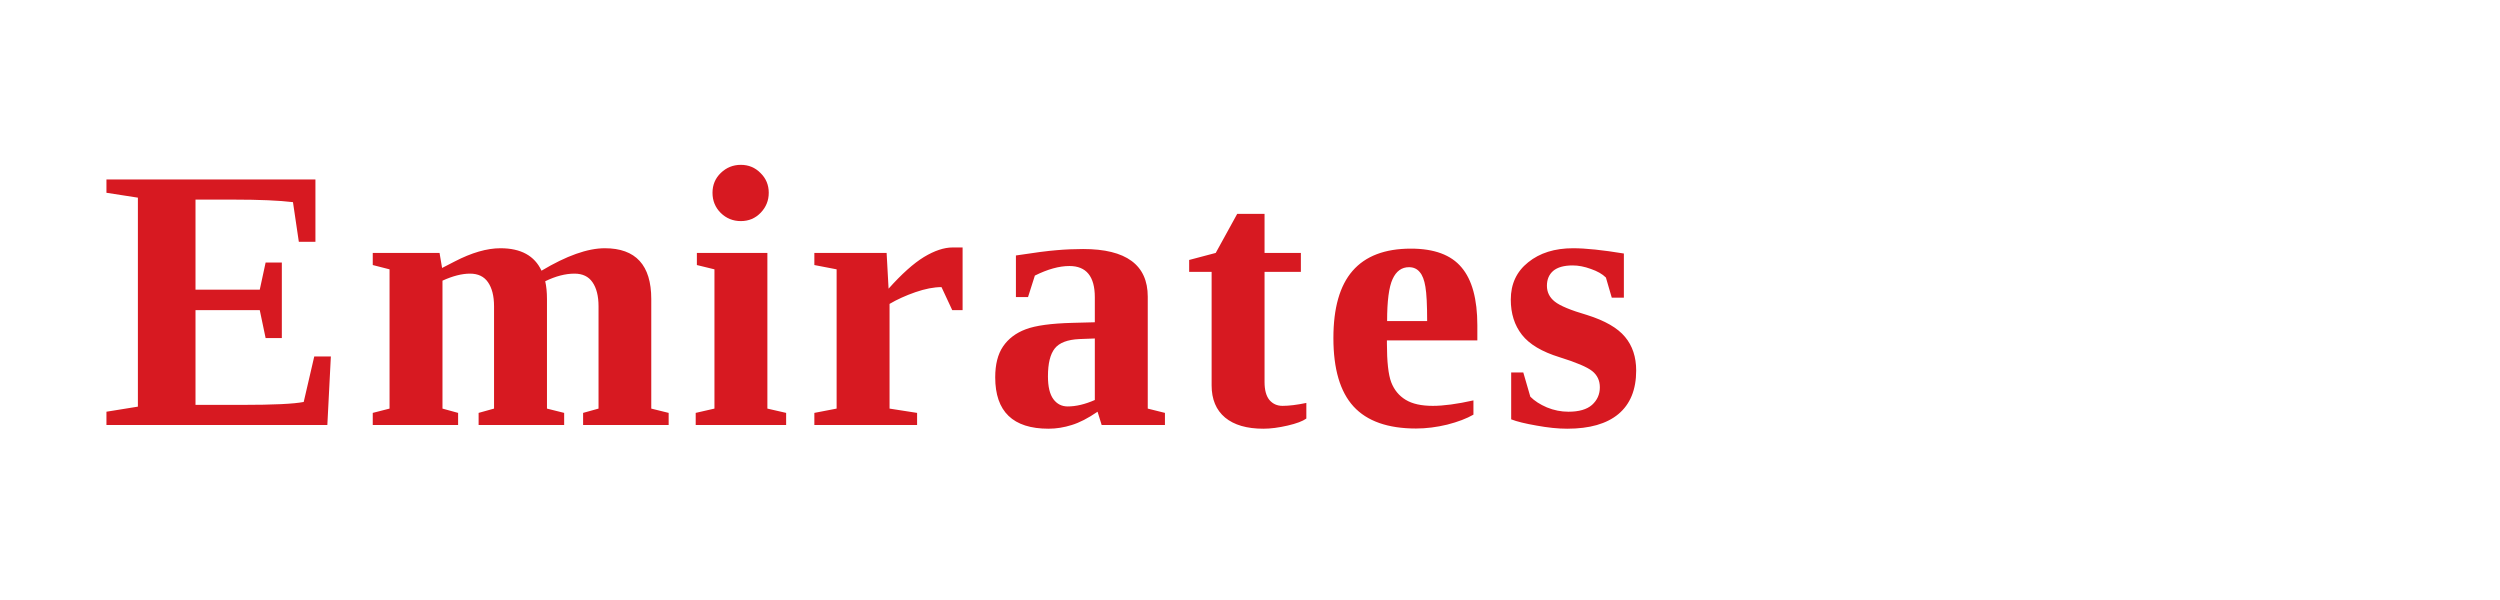
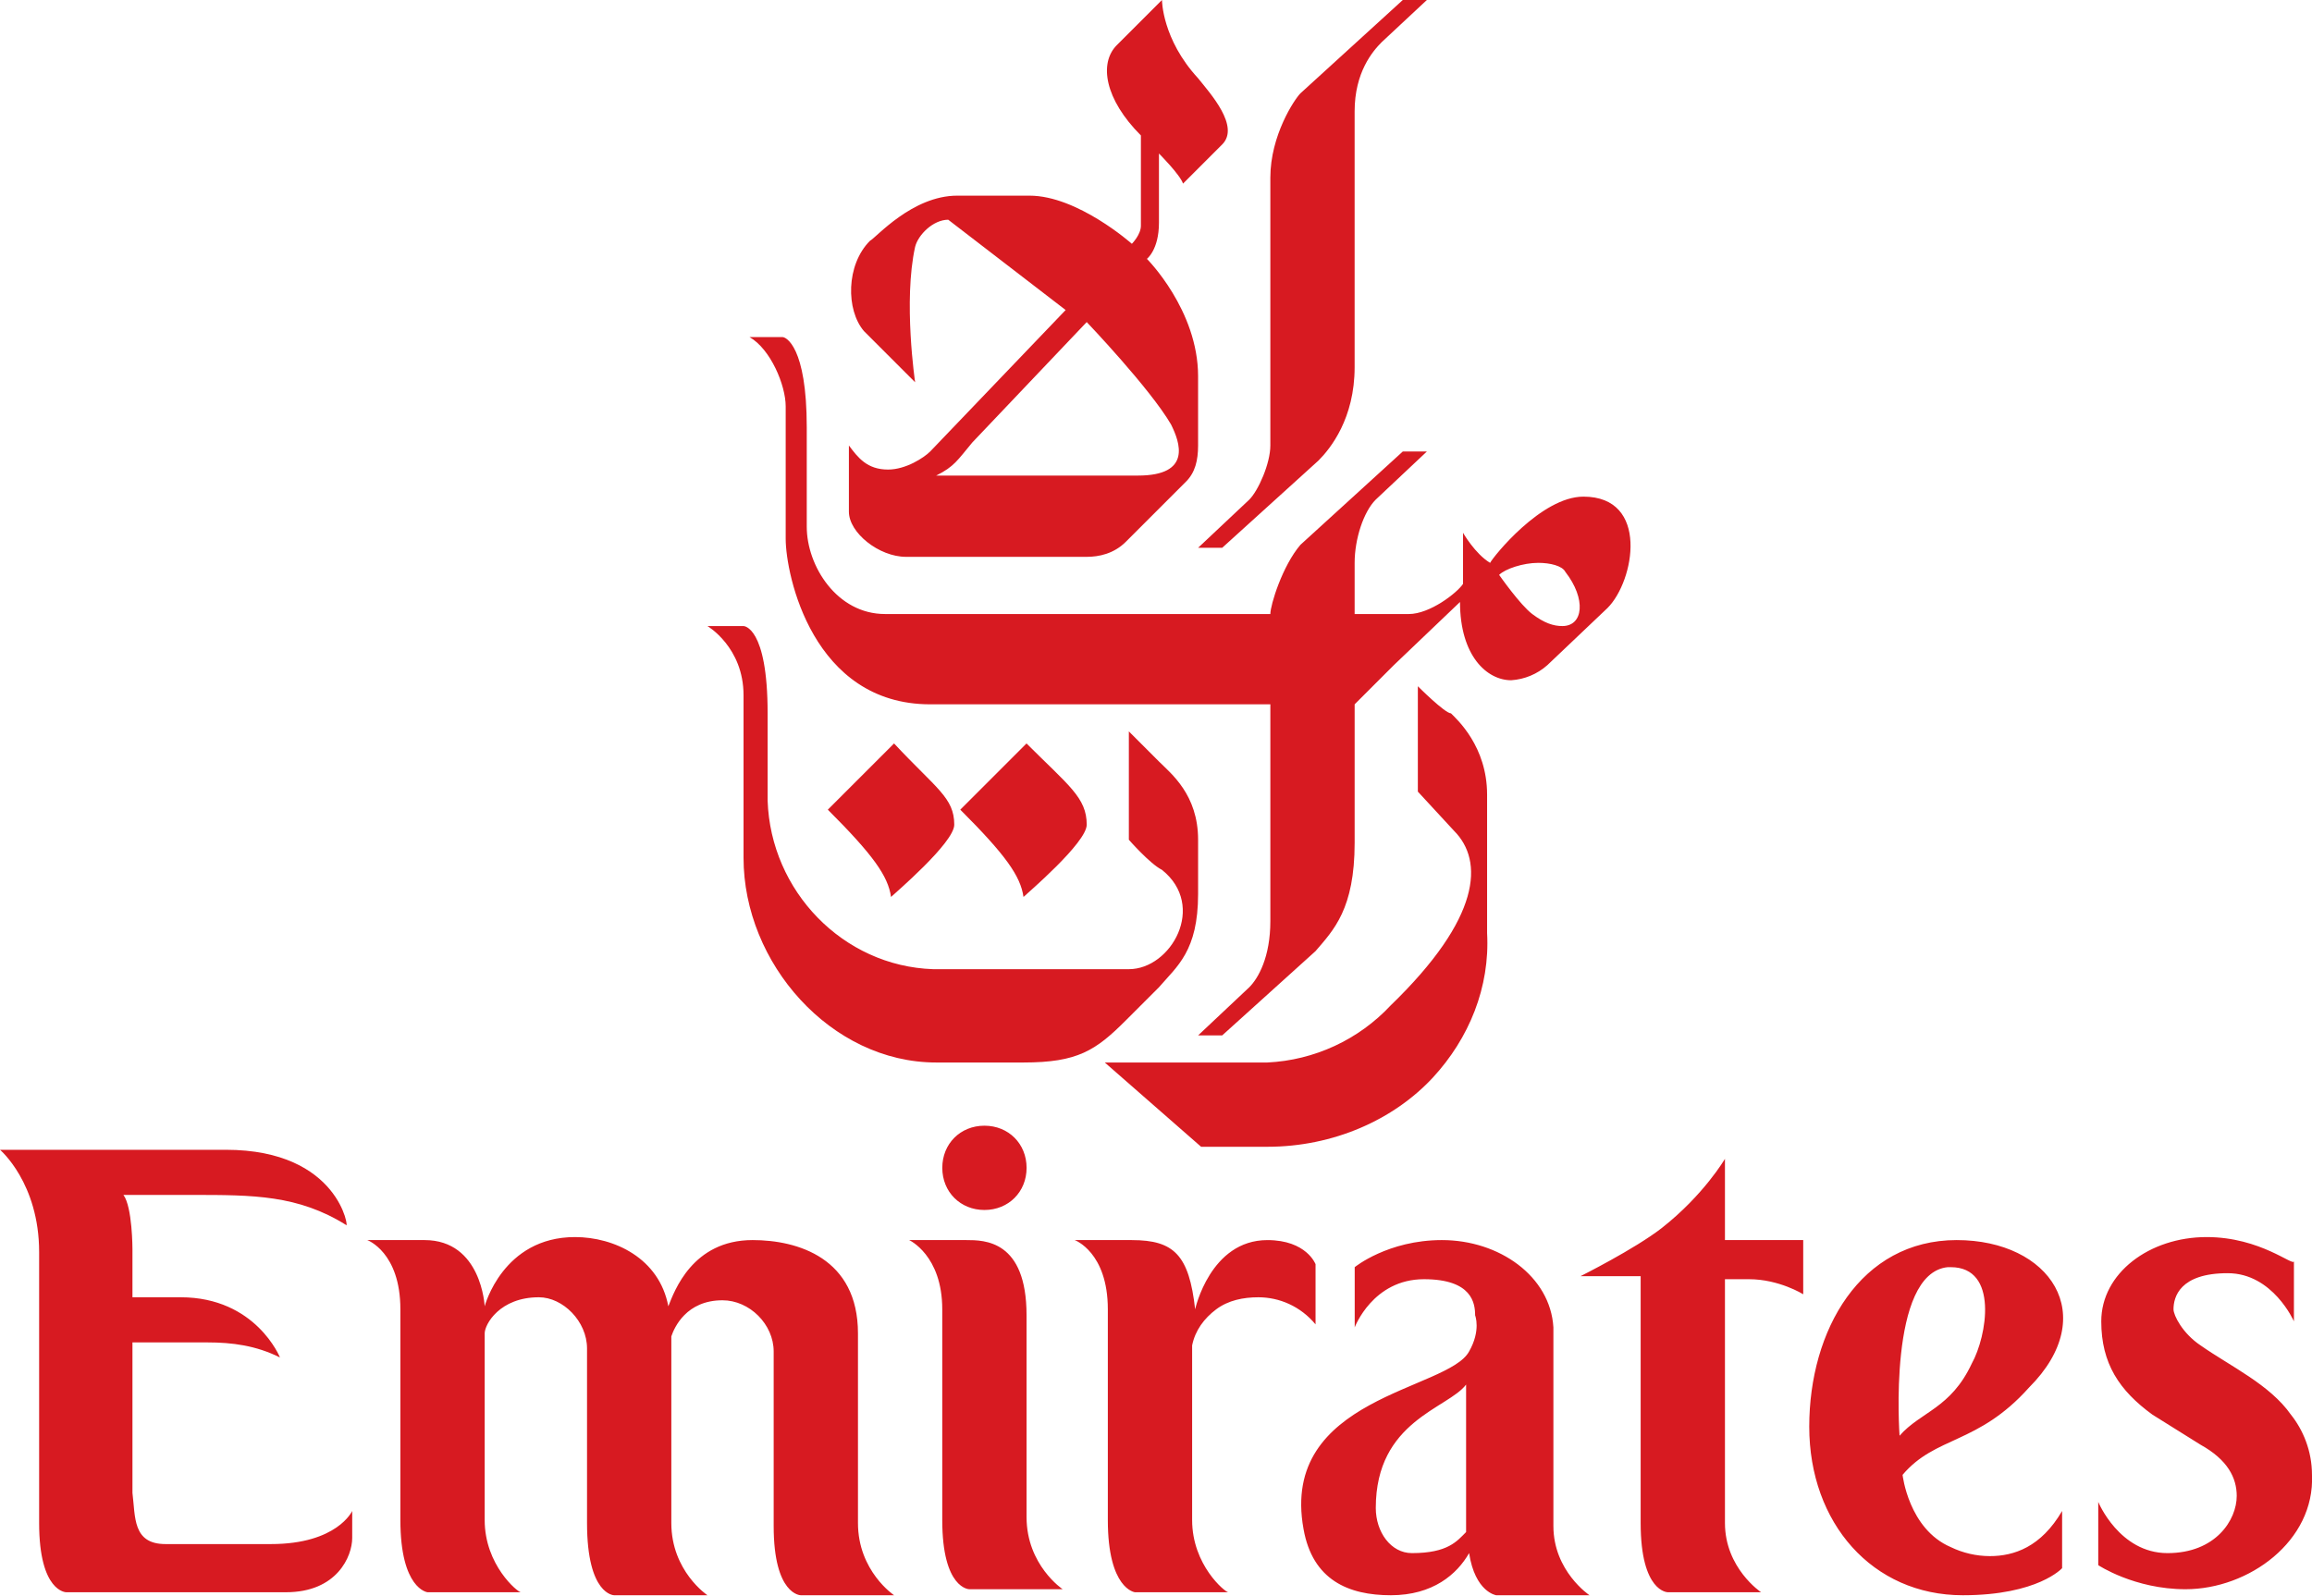
- <svg xmlns="http://www.w3.org/2000/svg" viewBox="0 0 200 48" fill="none">
-   <text x="8" y="34" font-family="'Cinzel', 'Times New Roman', serif" font-weight="800" font-size="30" fill="#D71921" letter-spacing="1">Emirates</text>
+ <svg xmlns="http://www.w3.org/2000/svg" viewBox="0 0 254.035 175.303" width="254.035" height="175.303">
+   <path d="m 98.236,81.698 -7.277,7.277 c 4.961,4.961 6.615,7.277 6.946,9.592 0.331,-0.331 6.946,-5.954 6.946,-7.938 0,-2.977 -1.985,-3.969 -6.615,-8.931 M 24.807,126.351 H 0 c 0,0 4.3,3.638 4.3,11.246 v 29.769 c 0,7.607 2.977,7.607 2.977,7.607 H 31.422 c 5.623,0 7.277,-3.969 7.277,-5.954 v -2.977 c 0,0 -1.654,3.638 -8.931,3.638 H 18.192 c -3.638,0 -3.308,-2.977 -3.638,-5.623 v -16.538 h 8.269 c 2.646,0 5.292,0.331 7.938,1.654 0,0 -2.646,-6.615 -10.915,-6.615 h -5.292 v -5.292 c 0,0 0,-4.631 -0.992,-5.954 h 7.608 c 6.615,0 11.577,0 16.869,3.308 0.331,0.662 -0.662,-8.269 -13.23,-8.269 m 38.368,9.592 c -7.938,0 -9.923,7.607 -9.923,7.607 0,0 -0.331,-7.277 -6.615,-7.277 h -6.284 c 0,0 3.638,1.323 3.638,7.608 v 23.153 c 0,7.607 2.977,7.938 2.977,7.938 h 10.254 c -0.331,0 -3.969,-2.977 -3.969,-7.938 v -20.507 c 0,-0.992 1.654,-3.969 5.954,-3.969 2.646,0 5.292,2.646 5.292,5.623 v 19.184 c 0,7.938 2.977,7.938 2.977,7.938 h 10.254 c 0,0 -3.969,-2.646 -3.969,-7.938 v -20.507 c 0.331,-0.992 1.654,-3.969 5.623,-3.969 2.977,0 5.623,2.646 5.623,5.623 v 19.184 c 0,7.607 2.977,7.607 2.977,7.607 h 10.254 c 0,0 -3.969,-2.646 -3.969,-7.938 v -20.838 c 0,-8.269 -6.615,-10.254 -11.577,-10.254 -6.615,0 -8.6,5.623 -9.261,7.277 -0.992,-5.292 -5.954,-7.607 -10.254,-7.607 m 42.999,0.331 h -6.284 c 0,0 3.638,1.654 3.638,7.608 v 23.153 c 0,7.607 2.977,7.607 2.977,7.607 h 10.254 c 0,0 -3.969,-2.646 -3.969,-7.938 V 144.543 c 0,-8.269 -4.631,-8.269 -6.615,-8.269 m 18.192,0 h -6.284 c 0,0 3.638,1.323 3.638,7.608 v 23.153 c 0,7.607 2.977,7.938 2.977,7.938 h 10.254 c -0.331,0 -3.969,-2.977 -3.969,-7.938 v -19.184 c 0.331,-1.654 1.323,-2.977 2.646,-3.969 1.323,-0.992 2.977,-1.323 4.631,-1.323 2.315,0 4.631,0.992 6.284,2.977 v -6.615 c 0,0 -0.992,-2.646 -5.292,-2.646 -6.284,0 -7.938,7.608 -7.938,7.608 -0.662,-5.954 -2.315,-7.608 -6.946,-7.608 m 65.16,-8.931 c 0,0 -2.315,3.969 -6.946,7.607 -2.977,2.315 -8.931,5.292 -8.931,5.292 h 6.615 v 27.122 c 0,7.607 2.977,7.607 2.977,7.607 h 10.254 c 0,0 -3.969,-2.646 -3.969,-7.607 v -26.792 h 2.646 c 3.308,0 5.954,1.654 5.954,1.654 v -5.954 h -8.6 v -8.931 m 25.469,8.931 c -10.584,0 -16.207,9.923 -16.207,20.507 0,10.584 6.946,18.523 16.869,18.523 8.269,0 10.915,-2.977 10.915,-2.977 v -6.284 c -2.315,3.969 -5.292,4.961 -7.938,4.961 a 9.923,9.923 0 0 1 -4.3,-0.992 c -4.631,-1.985 -5.292,-7.938 -5.292,-7.938 3.638,-4.3 8.269,-3.308 13.892,-9.592 7.938,-7.938 2.315,-16.207 -7.938,-16.207 m -6.284,21.499 c 0,0 -1.323,-17.861 5.292,-18.523 h 0.331 c 5.292,0 3.969,7.607 2.315,10.584 -2.315,4.961 -5.623,5.292 -7.938,7.938 m -100.551,-34.068 c -2.646,0 -4.631,1.985 -4.631,4.631 0,2.646 1.985,4.631 4.631,4.631 2.646,0 4.631,-1.985 4.631,-4.631 0,-2.646 -1.985,-4.631 -4.631,-4.631 m 50.276,12.569 c -5.954,0 -9.592,2.977 -9.592,2.977 v 6.615 c 0,0 1.985,-5.292 7.608,-5.292 5.292,0 5.623,2.646 5.623,3.969 0,0 0.662,1.654 -0.662,3.969 -2.315,4.3 -20.838,4.961 -18.192,19.515 0.992,5.623 4.961,7.277 9.592,7.277 4.631,0 7.277,-2.315 8.6,-4.631 0.662,4.3 2.977,4.631 2.977,4.631 h 10.254 c 0,0 -3.969,-2.646 -3.969,-7.607 v -21.83 c -0.331,-5.623 -5.954,-9.592 -12.238,-9.592 m -3.308,34.399 c -2.315,0 -3.969,-2.315 -3.969,-4.961 0,-9.592 7.938,-10.915 9.923,-13.561 v 16.207 c -0.992,0.992 -1.985,2.315 -5.954,2.315 m 87.321,-34.73 c -6.284,0 -11.577,3.969 -11.577,9.261 0,4.631 1.985,7.608 5.623,10.254 l 5.292,3.308 c 2.977,1.654 3.969,3.638 3.969,5.623 0,2.646 -2.315,6.284 -7.608,6.284 -5.292,0 -7.607,-5.623 -7.607,-5.623 v 6.946 c 0,0 3.969,2.646 9.592,2.646 6.946,0 14.223,-5.292 13.892,-12.569 0,-2.646 -0.992,-4.961 -2.315,-6.615 -2.315,-3.308 -6.615,-5.292 -9.923,-7.608 -1.985,-1.323 -2.977,-3.308 -2.977,-3.969 0,-1.323 0.662,-3.969 5.954,-3.969 4.961,0 7.277,5.292 7.277,5.292 v -6.615 c 0,0.662 -3.638,-2.646 -9.592,-2.646 M 81.698,68.798 h -3.969 c 0,0 3.969,2.315 3.969,7.608 v 17.861 c 0,11.577 9.592,22.492 21.169,22.492 h 9.592 c 5.954,0 7.938,-1.323 11.246,-4.631 l 3.638,-3.638 c 1.985,-2.315 4.3,-3.969 4.3,-10.254 v -5.954 c 0,-4.961 -2.977,-7.277 -4.3,-8.6 l -3.308,-3.308 v 11.907 c 0,0 2.315,2.646 3.638,3.308 4.961,3.969 0.992,10.915 -3.638,10.915 h -21.169 -0.331 C 92.613,106.174 84.675,97.905 84.344,87.982 v -9.592 c 0,-9.592 -2.646,-9.592 -2.646,-9.592 m 31.092,12.9 -7.277,7.277 c 4.961,4.961 6.615,7.277 6.946,9.592 0.331,-0.331 6.946,-5.954 6.946,-7.938 0,-2.977 -1.985,-4.3 -6.615,-8.931 M 127.674,0 122.712,4.961 c -1.985,1.985 -1.323,5.954 2.646,9.923 v 9.923 c 0,0.992 -0.992,1.985 -0.992,1.985 0,0 -5.954,-5.292 -11.246,-5.292 h -7.938 c -4.961,0 -8.931,4.631 -9.592,4.961 -2.646,2.646 -2.646,7.608 -0.662,9.923 l 5.623,5.623 c 0,0 -1.323,-8.931 0,-14.884 0.331,-1.323 1.985,-2.977 3.638,-2.977 l 12.9,9.923 -14.884,15.546 c -0.662,0.662 -2.646,1.985 -4.631,1.985 -2.315,0 -3.308,-1.323 -4.3,-2.646 v 7.277 c 0,2.315 3.308,4.961 6.284,4.961 h 19.846 c 1.323,0 2.977,-0.331 4.3,-1.654 l 6.615,-6.615 c 0.992,-0.992 1.323,-2.315 1.323,-3.969 v -7.608 c 0,-7.277 -5.623,-12.9 -5.623,-12.9 0,0 1.323,-0.992 1.323,-3.969 v -7.608 c 0,0 2.315,2.315 2.646,3.308 l 4.3,-4.3 c 1.985,-1.985 -1.323,-5.623 -2.646,-7.277 C 127.674,4.3 127.674,0 127.674,0 m -24.807,52.26 c 1.985,-0.992 2.315,-1.654 3.969,-3.638 l 12.569,-13.23 c 0,0 6.946,7.277 9.261,11.246 0.992,1.985 2.315,5.623 -3.638,5.623 H 102.867 M 85.998,37.045 h -3.638 c 2.315,1.323 3.969,5.292 3.969,7.608 v 14.553 c 0,3.969 2.977,18.192 15.877,18.192 h 37.376 v 23.815 c 0,3.969 -1.323,6.284 -2.315,7.277 l -5.623,5.292 h 2.646 l 10.254,-9.261 c 1.985,-2.315 4.3,-4.631 4.3,-11.907 V 77.398 l 4.3,-4.3 7.277,-6.946 c 0,5.954 2.977,8.6 5.623,8.6 a 6.615,6.615 0 0 0 3.969,-1.654 l 6.615,-6.284 c 2.977,-2.977 4.631,-12.238 -2.646,-12.238 -4.631,0 -9.923,6.615 -10.254,7.277 -1.654,-0.992 -2.977,-3.308 -2.977,-3.308 v 5.623 c -0.662,0.992 -3.638,3.308 -5.954,3.308 h -5.954 v -5.623 c 0,-2.646 0.992,-5.623 2.315,-6.946 l 5.623,-5.292 h -2.646 L 142.889,59.868 c -1.985,2.315 -3.308,6.615 -3.308,7.608 H 97.244 c -5.292,0 -8.6,-5.292 -8.6,-9.592 V 46.968 c 0,-8.931 -2.315,-9.923 -2.646,-9.923 M 171.665,68.798 c -0.992,0 -1.985,-0.331 -3.308,-1.323 -1.323,-0.992 -3.638,-4.3 -3.638,-4.3 0.661,-0.662 2.646,-1.323 4.3,-1.323 1.323,0 2.646,0.331 2.977,0.992 2.315,2.977 1.985,5.954 -0.331,5.954 M 154.135,0 142.889,10.254 c -0.662,0.662 -3.308,4.631 -3.308,9.261 v 29.438 c 0,1.985 -1.323,4.961 -2.315,5.954 l -5.623,5.292 h 2.646 l 10.584,-9.592 c 1.323,-1.323 3.969,-4.631 3.969,-10.254 V 12.238 c 0,-4.3 1.985,-6.615 2.977,-7.608 L 156.781,0 h -2.646 m 1.654,75.414 v 11.577 l 3.969,4.3 c 3.308,3.308 2.977,9.592 -6.946,19.184 a 19.846,19.846 0 0 1 -13.561,6.284 h -17.861 l 10.584,9.261 h 7.277 c 7.277,0 13.892,-2.977 18.192,-7.608 3.969,-4.3 6.284,-9.923 5.954,-15.877 V 87.321 c 0,-5.292 -3.308,-8.269 -3.969,-8.931 -0.662,0 -3.638,-2.977 -3.638,-2.977" style="fill:#D71A21" />
</svg>
